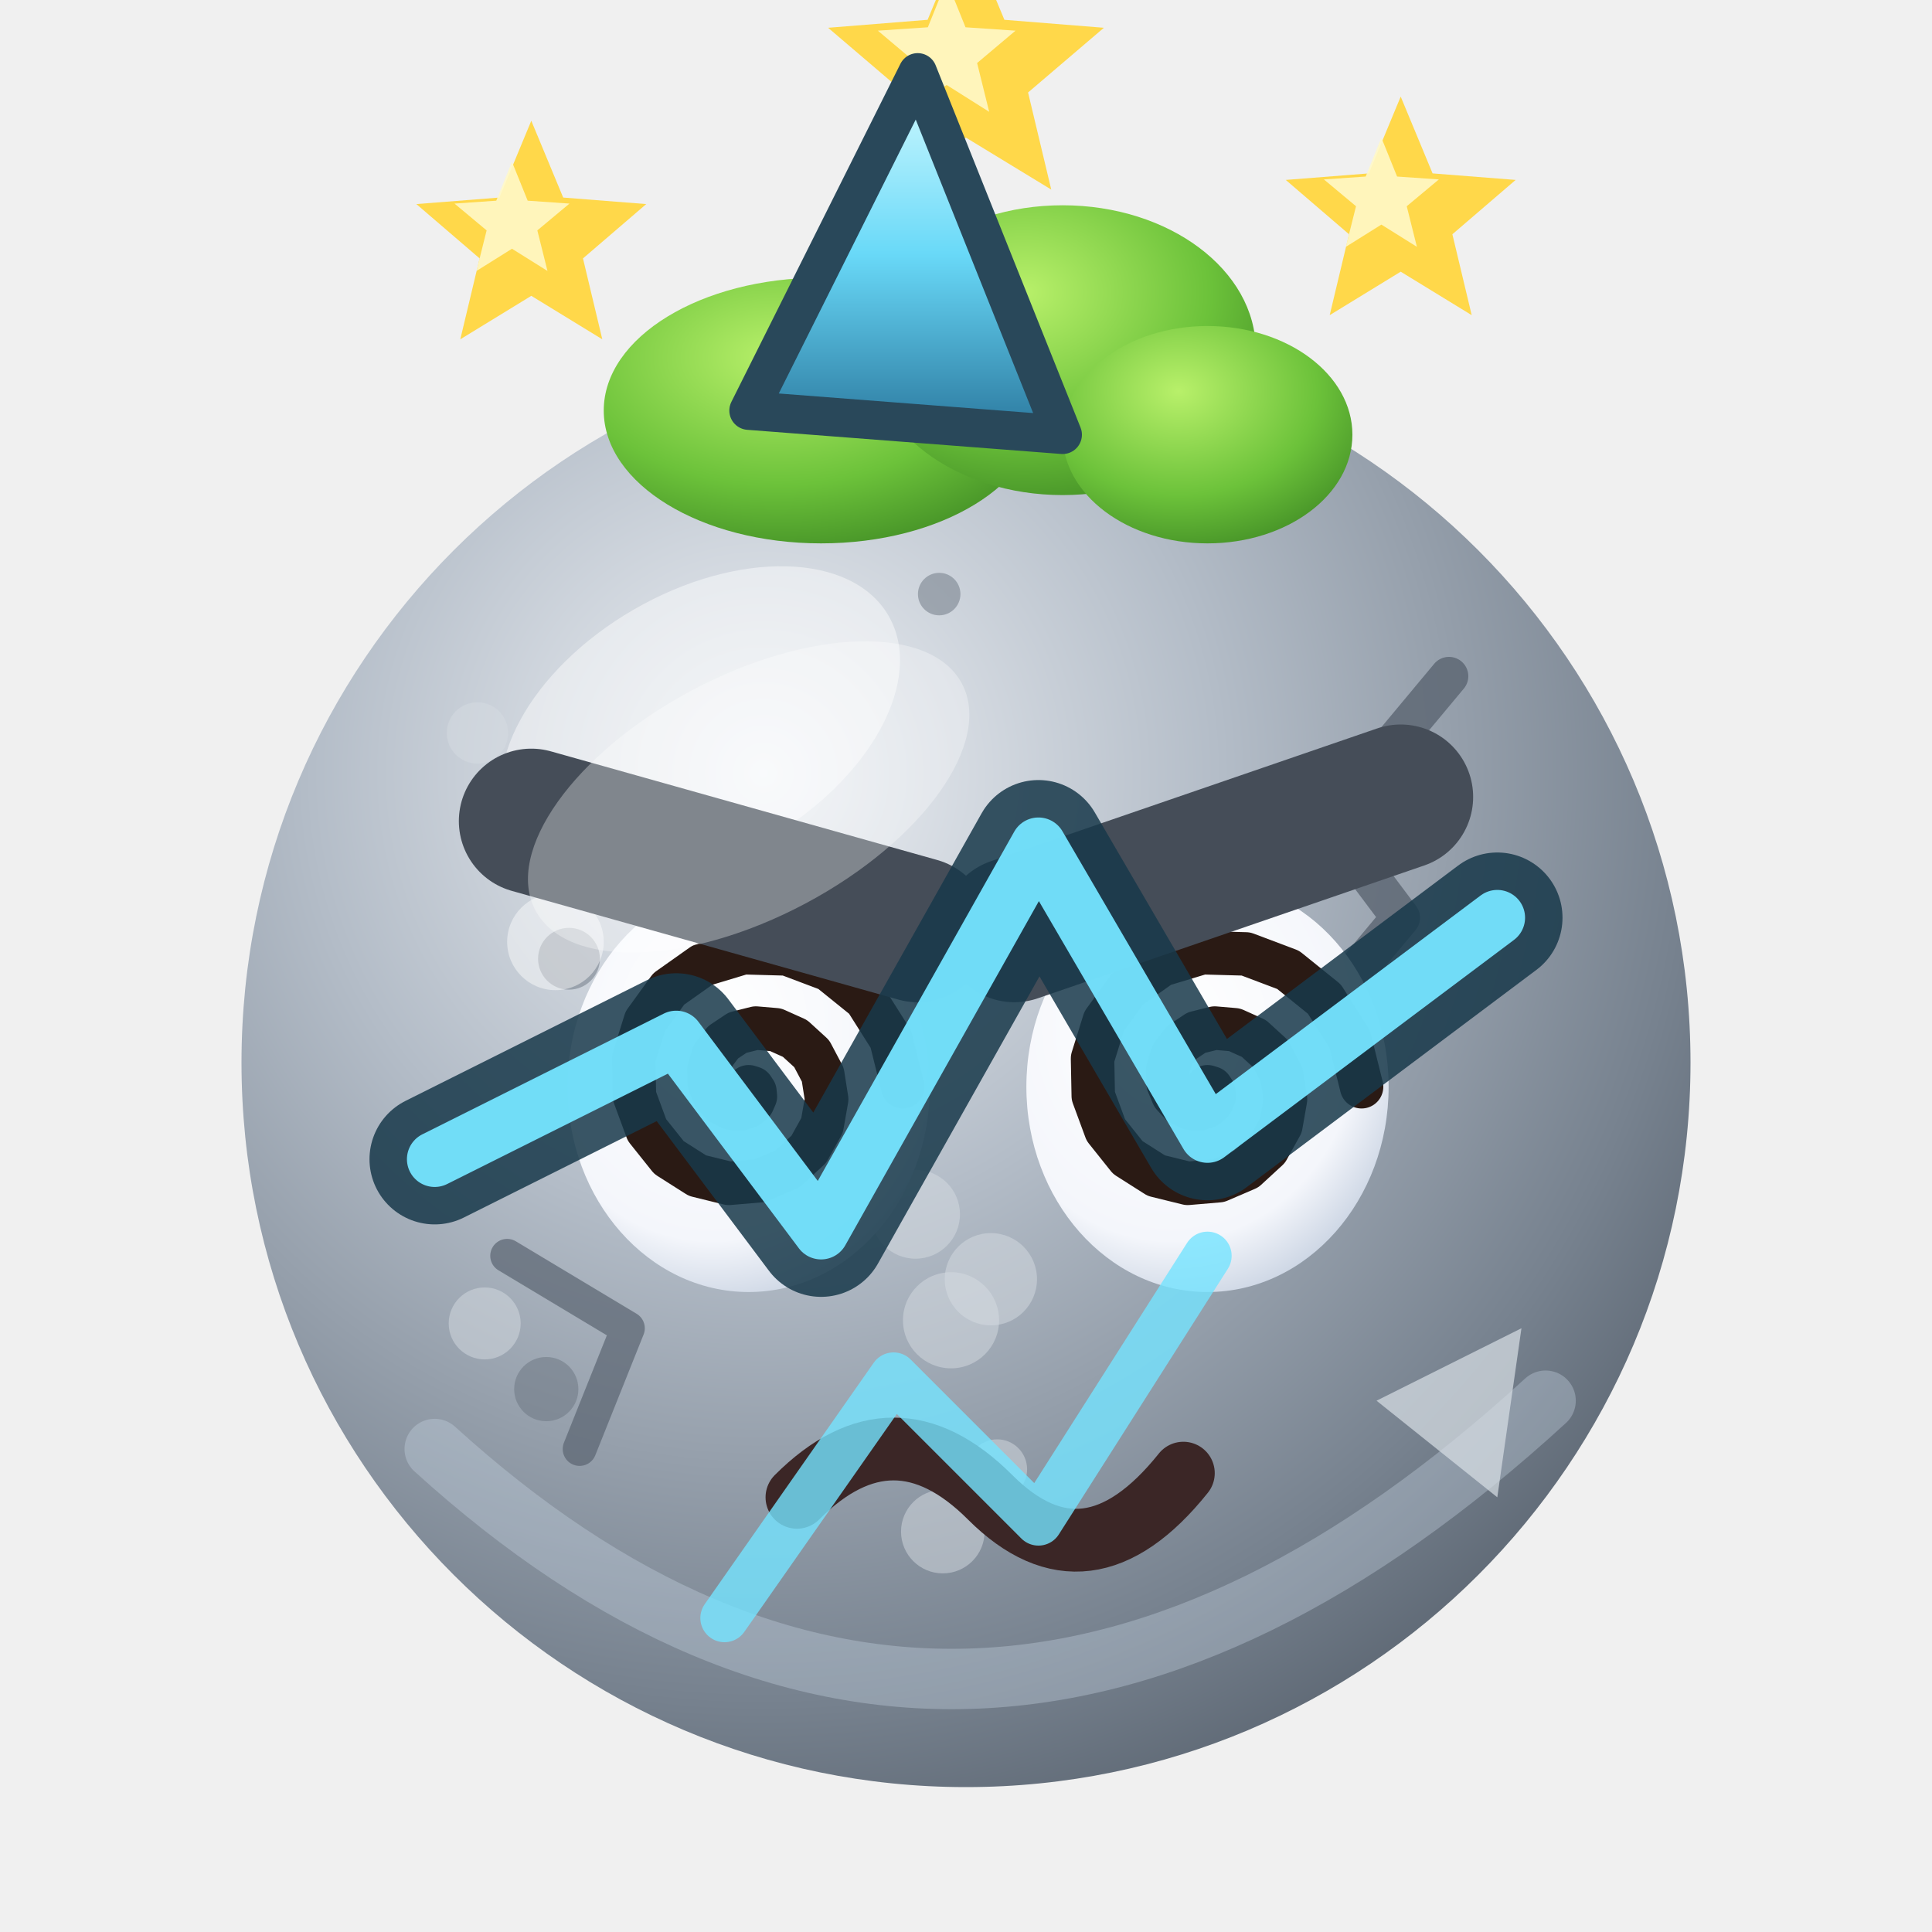
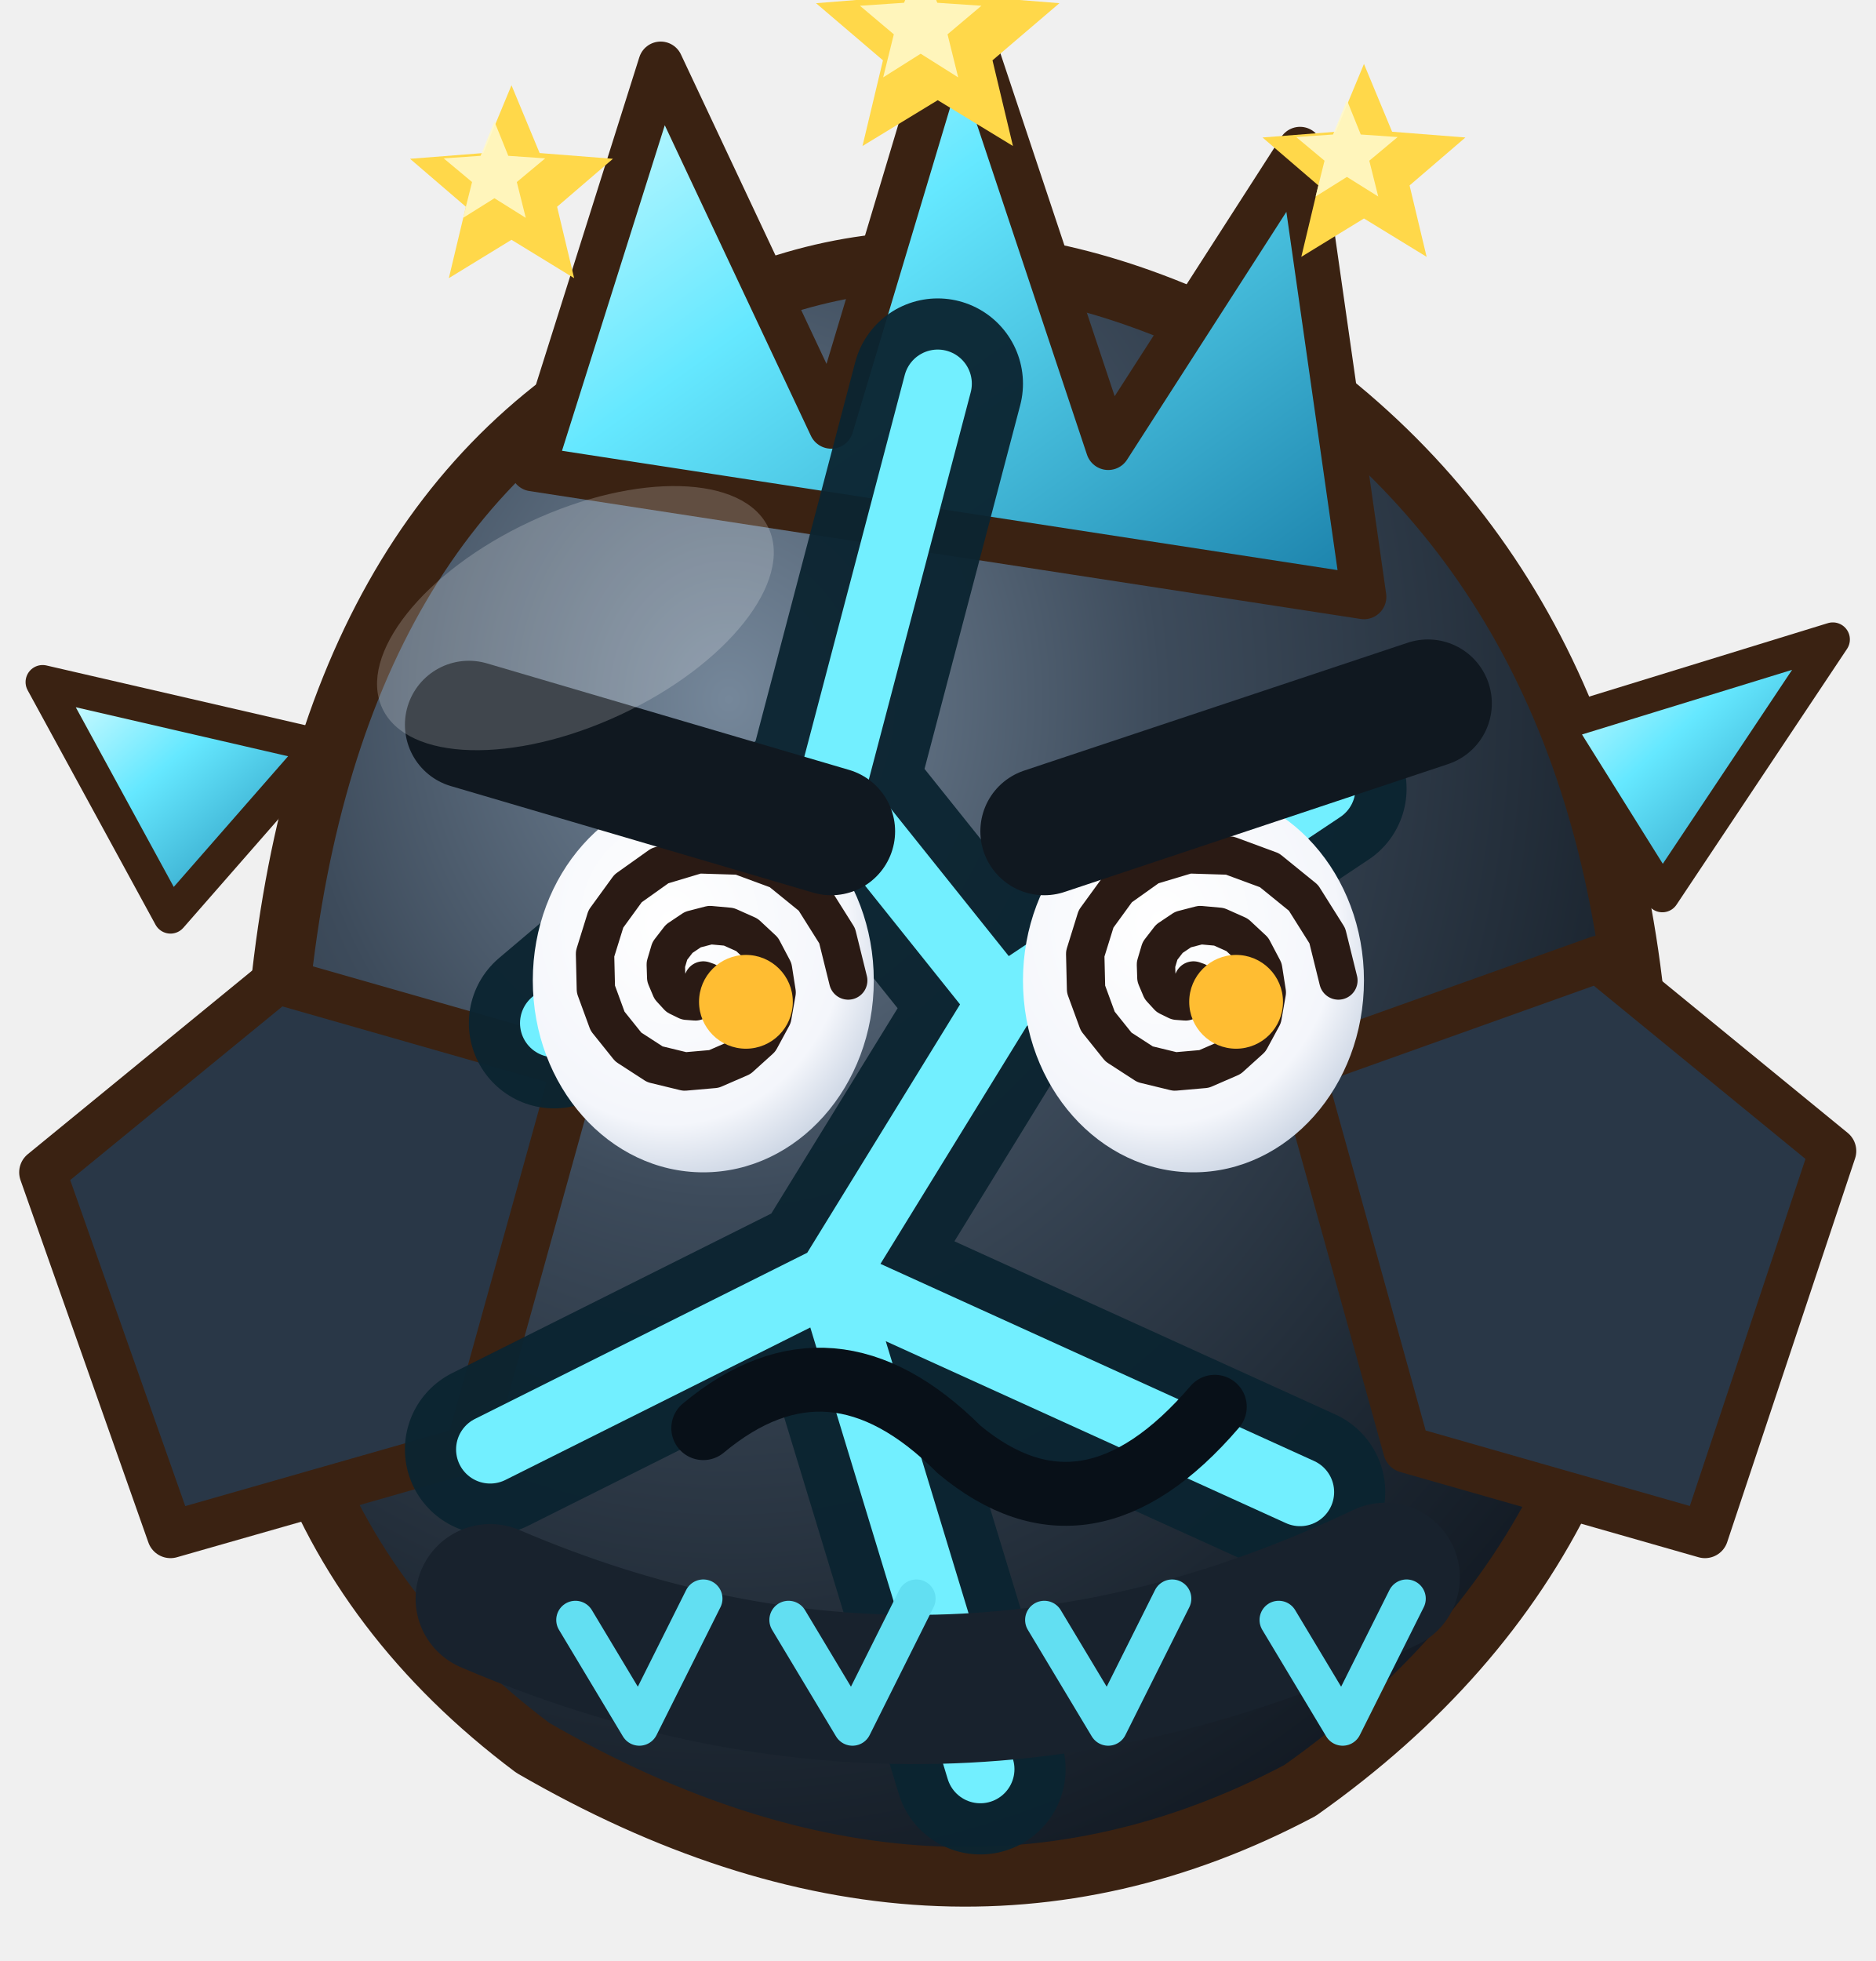
- <svg xmlns="http://www.w3.org/2000/svg" width="80" height="80" viewBox="0 0 80 80">
+ <svg xmlns="http://www.w3.org/2000/svg" width="88" height="92" viewBox="0 0 88 92">
  <defs>
-     <radialGradient id="h1" cx="0.36" cy="0.3" r="0.78" fx="0.36" fy="0.3">
-       <stop offset="0" stop-color="#eef1f5" stop-opacity="1" />
-       <stop offset="0.4" stop-color="#b4bdc8" stop-opacity="1" />
-       <stop offset="0.82" stop-color="#77828f" stop-opacity="1" />
-       <stop offset="1" stop-color="#5a6470" stop-opacity="1" />
+     <radialGradient id="h1" cx="0.34" cy="0.27" r="0.82" fx="0.34" fy="0.27">
+       <stop offset="0" stop-color="#75879a" stop-opacity="1" />
+       <stop offset="0.38" stop-color="#3d4b5b" stop-opacity="1" />
+       <stop offset="0.78" stop-color="#1d2732" stop-opacity="1" />
+       <stop offset="1" stop-color="#101720" stop-opacity="1" />
    </radialGradient>
-     <radialGradient id="h2" cx="0.4" cy="0.3" r="0.8" fx="0.4" fy="0.3">
-       <stop offset="0" stop-color="#b8f06a" stop-opacity="1" />
-       <stop offset="0.6" stop-color="#6cc23a" stop-opacity="1" />
-       <stop offset="1" stop-color="#3f8a24" stop-opacity="1" />
-     </radialGradient>
+     <linearGradient id="h2" x1="0" y1="0" x2="1" y2="1">
+       <stop offset="0" stop-color="#e9ffff" stop-opacity="1" />
+       <stop offset="0.4" stop-color="#65e8ff" stop-opacity="1" />
+       <stop offset="1" stop-color="#197ea8" stop-opacity="1" />
+     </linearGradient>
    <radialGradient id="h3" cx="0.4" cy="0.35" r="0.7" fx="0.4" fy="0.35">
      <stop offset="0" stop-color="#ffffff" stop-opacity="1" />
      <stop offset="0.75" stop-color="#f4f6fb" stop-opacity="1" />
      <stop offset="1" stop-color="#c9d3e2" stop-opacity="1" />
    </radialGradient>
    <radialGradient id="h4" cx="0.4" cy="0.35" r="0.7" fx="0.4" fy="0.35">
      <stop offset="0" stop-color="#ffffff" stop-opacity="1" />
      <stop offset="0.75" stop-color="#f4f6fb" stop-opacity="1" />
      <stop offset="1" stop-color="#c9d3e2" stop-opacity="1" />
    </radialGradient>
-     <linearGradient id="h5" x1="0" y1="0" x2="0" y2="1">
-       <stop offset="0" stop-color="#d6fbff" stop-opacity="1" />
-       <stop offset="0.5" stop-color="#69d9f8" stop-opacity="1" />
-       <stop offset="1" stop-color="#2b789e" stop-opacity="1" />
-     </linearGradient>
  </defs>
-   <circle cx="40" cy="44" r="30" fill="url(#h1)" opacity="1" />
-   <path d="M18 60 Q40 80 64 58" fill="none" opacity="0.35" stroke="#c9d6e4" stroke-width="2.5" stroke-linecap="round" stroke-linejoin="round" />
-   <circle cx="41.29" cy="60.84" r="1.24" fill="#d5dbe2" opacity="0.5" />
-   <circle cx="34.84" cy="38.82" r="0.82" fill="#d5dbe2" opacity="0.5" />
-   <circle cx="39.38" cy="54.67" r="1.99" fill="#d5dbe2" opacity="0.5" />
-   <circle cx="23.56" cy="39.7" r="1.28" fill="#6a7480" opacity="0.5" />
-   <circle cx="41.03" cy="52.97" r="1.91" fill="#d5dbe2" opacity="0.5" />
-   <circle cx="38.89" cy="24.6" r="0.88" fill="#6a7480" opacity="0.5" />
-   <circle cx="37.91" cy="50.28" r="1.84" fill="#d5dbe2" opacity="0.5" />
-   <circle cx="19.77" cy="30.35" r="1.27" fill="#d5dbe2" opacity="0.5" />
-   <circle cx="22.62" cy="57.52" r="1.33" fill="#6a7480" opacity="0.5" />
-   <circle cx="45.74" cy="38.5" r="0.96" fill="#6a7480" opacity="0.5" />
-   <circle cx="39.04" cy="63.42" r="1.73" fill="#d5dbe2" opacity="0.5" />
-   <circle cx="20.07" cy="54.8" r="1.49" fill="#d5dbe2" opacity="0.5" />
-   <path d="M60 28 L55 34 L58 38 L53 44" fill="none" opacity="0.8" stroke="#5a6470" stroke-width="1.6" stroke-linecap="round" stroke-linejoin="round" />
-   <path d="M21 52 L26 55 L24 60" fill="none" opacity="0.7" stroke="#5a6470" stroke-width="1.4" stroke-linecap="round" stroke-linejoin="round" />
-   <polygon points="57,58 63,55 62,62" fill="#d9dfe6" opacity="0.7" />
-   <ellipse cx="34" cy="17" rx="9" ry="5.5" fill="url(#h2)" opacity="1" />
-   <ellipse cx="44" cy="14.5" rx="8" ry="6" fill="url(#h2)" opacity="1" />
-   <ellipse cx="50" cy="18" rx="6" ry="4.5" fill="url(#h2)" opacity="1" />
-   <ellipse cx="29" cy="30" rx="9" ry="5.5" fill="#ffffff" opacity="0.45" transform="rotate(-30 29 30)" />
-   <circle cx="23" cy="39" r="2" fill="#ffffff" opacity="0.45" />
-   <ellipse cx="31" cy="45" rx="7.5" ry="8.5" fill="url(#h3)" opacity="1" />
-   <path d="M31 45 L31.16 45.05 L31.26 45.2 L31.28 45.4 L31.18 45.63 L30.97 45.82 L30.65 45.92 L30.28 45.89 L29.89 45.7 L29.57 45.35 L29.37 44.87 L29.35 44.3 L29.53 43.7 L29.94 43.16 L30.54 42.76 L31.3 42.57 L32.12 42.64 L32.92 43 L33.61 43.63 L34.07 44.5 L34.23 45.52 L34.04 46.6 L33.49 47.59 L32.61 48.4 L31.47 48.89 L30.18 49 L28.88 48.68 L27.7 47.93 L26.79 46.79 L26.27 45.38 L26.24 43.83 L26.72 42.29 L27.69 40.95 L29.09 39.96 L30.78 39.45 L32.59 39.5 L34.34 40.16 L35.84 41.37 L36.89 43.03 L37.38 45" fill="none" opacity="1" stroke="#2a1a14" stroke-width="1.8" stroke-linecap="round" stroke-linejoin="round" />
-   <ellipse cx="50" cy="45" rx="7.5" ry="8.5" fill="url(#h4)" opacity="1" />
-   <path d="M50 45 L50.16 45.05 L50.26 45.2 L50.28 45.4 L50.18 45.63 L49.97 45.82 L49.65 45.92 L49.28 45.89 L48.89 45.7 L48.57 45.35 L48.37 44.87 L48.35 44.3 L48.53 43.7 L48.94 43.16 L49.54 42.76 L50.3 42.57 L51.12 42.64 L51.92 43 L52.61 43.63 L53.07 44.5 L53.23 45.52 L53.04 46.6 L52.49 47.59 L51.61 48.4 L50.47 48.89 L49.18 49 L47.88 48.68 L46.7 47.93 L45.79 46.79 L45.27 45.38 L45.24 43.83 L45.72 42.29 L46.69 40.95 L48.09 39.96 L49.78 39.45 L51.59 39.5 L53.34 40.16 L54.84 41.37 L55.89 43.03 L56.38 45" fill="none" opacity="1" stroke="#2a1a14" stroke-width="1.8" stroke-linecap="round" stroke-linejoin="round" />
-   <path d="M22 34 L38 38.5" fill="none" opacity="1" stroke="#454d58" stroke-width="6" stroke-linecap="round" stroke-linejoin="round" />
-   <path d="M42 38.5 L58 33" fill="none" opacity="1" stroke="#454d58" stroke-width="6" stroke-linecap="round" stroke-linejoin="round" />
-   <path d="M33 62 Q37 58 41 62 Q45 66 49 61" fill="none" opacity="1" stroke="#3b2626" stroke-width="2.6" stroke-linecap="round" stroke-linejoin="round" />
-   <polygon points="22,5 23.32,8.18 26.76,8.45 24.14,10.7 24.94,14.05 22,12.25 19.06,14.05 19.86,10.7 17.24,8.45 20.68,8.18" fill="#ffd84a" opacity="1" />
-   <polygon points="21.2,6.7 21.85,8.31 23.58,8.43 22.25,9.54 22.67,11.22 21.2,10.3 19.73,11.22 20.15,9.54 18.82,8.43 20.55,8.31" fill="#fff8c8" opacity="0.9" />
-   <polygon points="40,-3 41.59,0.82 45.71,1.15 42.57,3.83 43.53,7.85 40,5.7 36.47,7.85 37.43,3.83 34.29,1.15 38.41,0.82" fill="#ffd84a" opacity="1" />
-   <polygon points="39.2,-0.8 39.98,1.13 42.05,1.27 40.46,2.61 40.96,4.63 39.2,3.52 37.44,4.63 37.94,2.61 36.35,1.27 38.42,1.13" fill="#fff8c8" opacity="0.9" />
-   <polygon points="58,4 59.32,7.18 62.76,7.45 60.14,9.7 60.94,13.05 58,11.25 55.06,13.05 55.86,9.7 53.24,7.45 56.68,7.18" fill="#ffd84a" opacity="1" />
-   <polygon points="57.2,5.7 57.85,7.31 59.58,7.43 58.25,8.54 58.67,10.22 57.2,9.3 55.73,10.22 56.15,8.54 54.82,7.43 56.55,7.31" fill="#fff8c8" opacity="0.9" />
-   <path d="M18 48 L28 43 L34 51 L43 35 L50 47 L62 38" fill="none" opacity="0.85" stroke="#18384a" stroke-width="5.4" stroke-linecap="round" stroke-linejoin="round" />
-   <path d="M18 48 L28 43 L34 51 L43 35 L50 47 L62 38" fill="none" opacity="0.95" stroke="#74e4ff" stroke-width="2.3" stroke-linecap="round" stroke-linejoin="round" />
-   <path d="M30 67 L37 57 L43 63 L50 52" fill="none" opacity="0.8" stroke="#74e4ff" stroke-width="2" stroke-linecap="round" stroke-linejoin="round" />
-   <polygon points="31,17 38,3 44,18" fill="url(#h5)" opacity="1" stroke="#29485a" stroke-width="1.6" stroke-linejoin="round" />
-   <ellipse cx="31" cy="33" rx="10" ry="5" fill="#ffffff" opacity="0.32" transform="rotate(-28 31 33)" />
+   <path d="M13 48 Q15 24 31 16 Q44 8 60 17 Q76 28 77 51 Q78 72 61 84 Q44 93 25 82 Q9 70 13 48 Z" fill="url(#h1)" opacity="1" stroke="#3a2212" stroke-width="2.8" stroke-linejoin="round" />
+   <polygon points="13,46 2,55 8,72 22,68 27,50" fill="#293747" opacity="1" stroke="#3a2212" stroke-width="2.2" stroke-linejoin="round" />
+   <polygon points="75,45 86,54 80,72 66,68 61,50" fill="#293747" opacity="1" stroke="#3a2212" stroke-width="2.2" stroke-linejoin="round" />
+   <polygon points="25,22 31,3 39,20 45,0 52,21 61,7 64,28" fill="url(#h2)" opacity="1" stroke="#3a2212" stroke-width="2.1" stroke-linejoin="round" />
+   <polygon points="8,43 2,32 15,35" fill="url(#h2)" opacity="1" stroke="#3a2212" stroke-width="1.6" stroke-linejoin="round" />
+   <polygon points="78,42 86,30 73,34" fill="url(#h2)" opacity="1" stroke="#3a2212" stroke-width="1.6" stroke-linejoin="round" />
+   <path d="M44 18 L39 37 L47 47 L39 60 L46 83 M39 37 L26 48 M47 47 L62 37 M39 60 L23 68 M39 60 L61 70" fill="none" opacity="0.95" stroke="#0a2430" stroke-width="8" stroke-linecap="round" stroke-linejoin="round" />
+   <path d="M44 18 L39 37 L47 47 L39 60 L46 83 M39 37 L26 48 M47 47 L62 37 M39 60 L23 68 M39 60 L61 70" fill="none" opacity="1" stroke="#72efff" stroke-width="3.2" stroke-linecap="round" stroke-linejoin="round" />
+   <path d="M23 75 Q44 84 65 74" fill="none" opacity="1" stroke="#18222d" stroke-width="7" stroke-linecap="round" stroke-linejoin="round" />
+   <path d="M27 76 L30 81 L33 75" fill="none" opacity="1" stroke="#62dff2" stroke-width="1.8" stroke-linecap="round" stroke-linejoin="round" />
+   <path d="M37 76 L40 81 L43 75" fill="none" opacity="1" stroke="#62dff2" stroke-width="1.8" stroke-linecap="round" stroke-linejoin="round" />
+   <path d="M49 76 L52 81 L55 75" fill="none" opacity="1" stroke="#62dff2" stroke-width="1.8" stroke-linecap="round" stroke-linejoin="round" />
+   <path d="M60 76 L63 81 L66 75" fill="none" opacity="1" stroke="#62dff2" stroke-width="1.8" stroke-linecap="round" stroke-linejoin="round" />
+   <ellipse cx="33" cy="46" rx="8" ry="9" fill="url(#h3)" opacity="1" />
+   <path d="M33 46 L33.17 46.06 L33.28 46.21 L33.3 46.43 L33.19 46.67 L32.96 46.87 L32.63 46.98 L32.23 46.95 L31.82 46.75 L31.48 46.38 L31.26 45.86 L31.24 45.25 L31.43 44.61 L31.87 44.04 L32.51 43.61 L33.32 43.4 L34.2 43.48 L35.05 43.86 L35.78 44.54 L36.27 45.47 L36.44 46.56 L36.24 47.7 L35.66 48.77 L34.72 49.62 L33.5 50.15 L32.13 50.27 L30.73 49.93 L29.48 49.12 L28.51 47.91 L27.96 46.41 L27.92 44.75 L28.43 43.11 L29.47 41.68 L30.96 40.62 L32.76 40.08 L34.7 40.14 L36.57 40.83 L38.16 42.12 L39.28 43.9 L39.8 46" fill="none" opacity="1" stroke="#2a1a14" stroke-width="1.8" stroke-linecap="round" stroke-linejoin="round" />
+   <ellipse cx="56" cy="46" rx="8" ry="9" fill="url(#h4)" opacity="1" />
+   <path d="M56 46 L56.17 46.06 L56.28 46.21 L56.3 46.43 L56.19 46.67 L55.96 46.87 L55.63 46.98 L55.23 46.95 L54.82 46.75 L54.48 46.38 L54.26 45.86 L54.24 45.25 L54.43 44.61 L54.87 44.04 L55.51 43.61 L56.32 43.4 L57.2 43.48 L58.05 43.86 L58.78 44.54 L59.27 45.47 L59.44 46.56 L59.24 47.7 L58.66 48.77 L57.72 49.62 L56.5 50.15 L55.13 50.27 L53.73 49.93 L52.48 49.12 L51.51 47.91 L50.96 46.41 L50.92 44.75 L51.43 43.11 L52.47 41.68 L53.96 40.62 L55.76 40.08 L57.7 40.14 L59.57 40.83 L61.16 42.12 L62.28 43.9 L62.8 46" fill="none" opacity="1" stroke="#2a1a14" stroke-width="1.8" stroke-linecap="round" stroke-linejoin="round" />
+   <circle cx="35" cy="47" r="2.2" fill="#ffbd32" opacity="1" />
+   <circle cx="58" cy="47" r="2.2" fill="#ffbd32" opacity="1" />
+   <path d="M22 34 L39 39" fill="none" opacity="1" stroke="#101820" stroke-width="6" stroke-linecap="round" stroke-linejoin="round" />
+   <path d="M49 39 L67 33" fill="none" opacity="1" stroke="#101820" stroke-width="6" stroke-linecap="round" stroke-linejoin="round" />
+   <path d="M33 67 Q39 62 45 68 Q51 73 57 66" fill="none" opacity="1" stroke="#081018" stroke-width="3" stroke-linecap="round" stroke-linejoin="round" />
+   <polygon points="24,4 25.32,7.18 28.76,7.45 26.14,9.7 26.94,13.05 24,11.25 21.06,13.05 21.86,9.7 19.24,7.45 22.68,7.18" fill="#ffd84a" opacity="1" />
+   <polygon points="23.2,5.7 23.85,7.31 25.58,7.43 24.25,8.54 24.67,10.22 23.2,9.3 21.73,10.22 22.15,8.54 20.82,7.43 22.55,7.31" fill="#fff8c8" opacity="0.9" />
+   <polygon points="44,-4 45.59,-0.18 49.71,0.15 46.57,2.83 47.53,6.85 44,4.7 40.47,6.85 41.43,2.83 38.29,0.15 42.41,-0.18" fill="#ffd84a" opacity="1" />
+   <polygon points="43.2,-1.8 43.98,0.13 46.05,0.27 44.46,1.61 44.96,3.63 43.2,2.52 41.44,3.63 41.94,1.61 40.35,0.27 42.42,0.13" fill="#fff8c8" opacity="0.9" />
+   <polygon points="64,3 65.32,6.18 68.76,6.45 66.14,8.7 66.94,12.05 64,10.25 61.06,12.05 61.86,8.7 59.24,6.45 62.68,6.18" fill="#ffd84a" opacity="1" />
+   <polygon points="63.2,4.7 63.85,6.31 65.58,6.43 64.25,7.54 64.67,9.22 63.2,8.3 61.73,9.22 62.15,7.54 60.82,6.43 62.55,6.31" fill="#fff8c8" opacity="0.9" />
+   <ellipse cx="27" cy="29" rx="10" ry="5" fill="#ffffff" opacity="0.2" transform="rotate(-25 27 29)" />
</svg>
